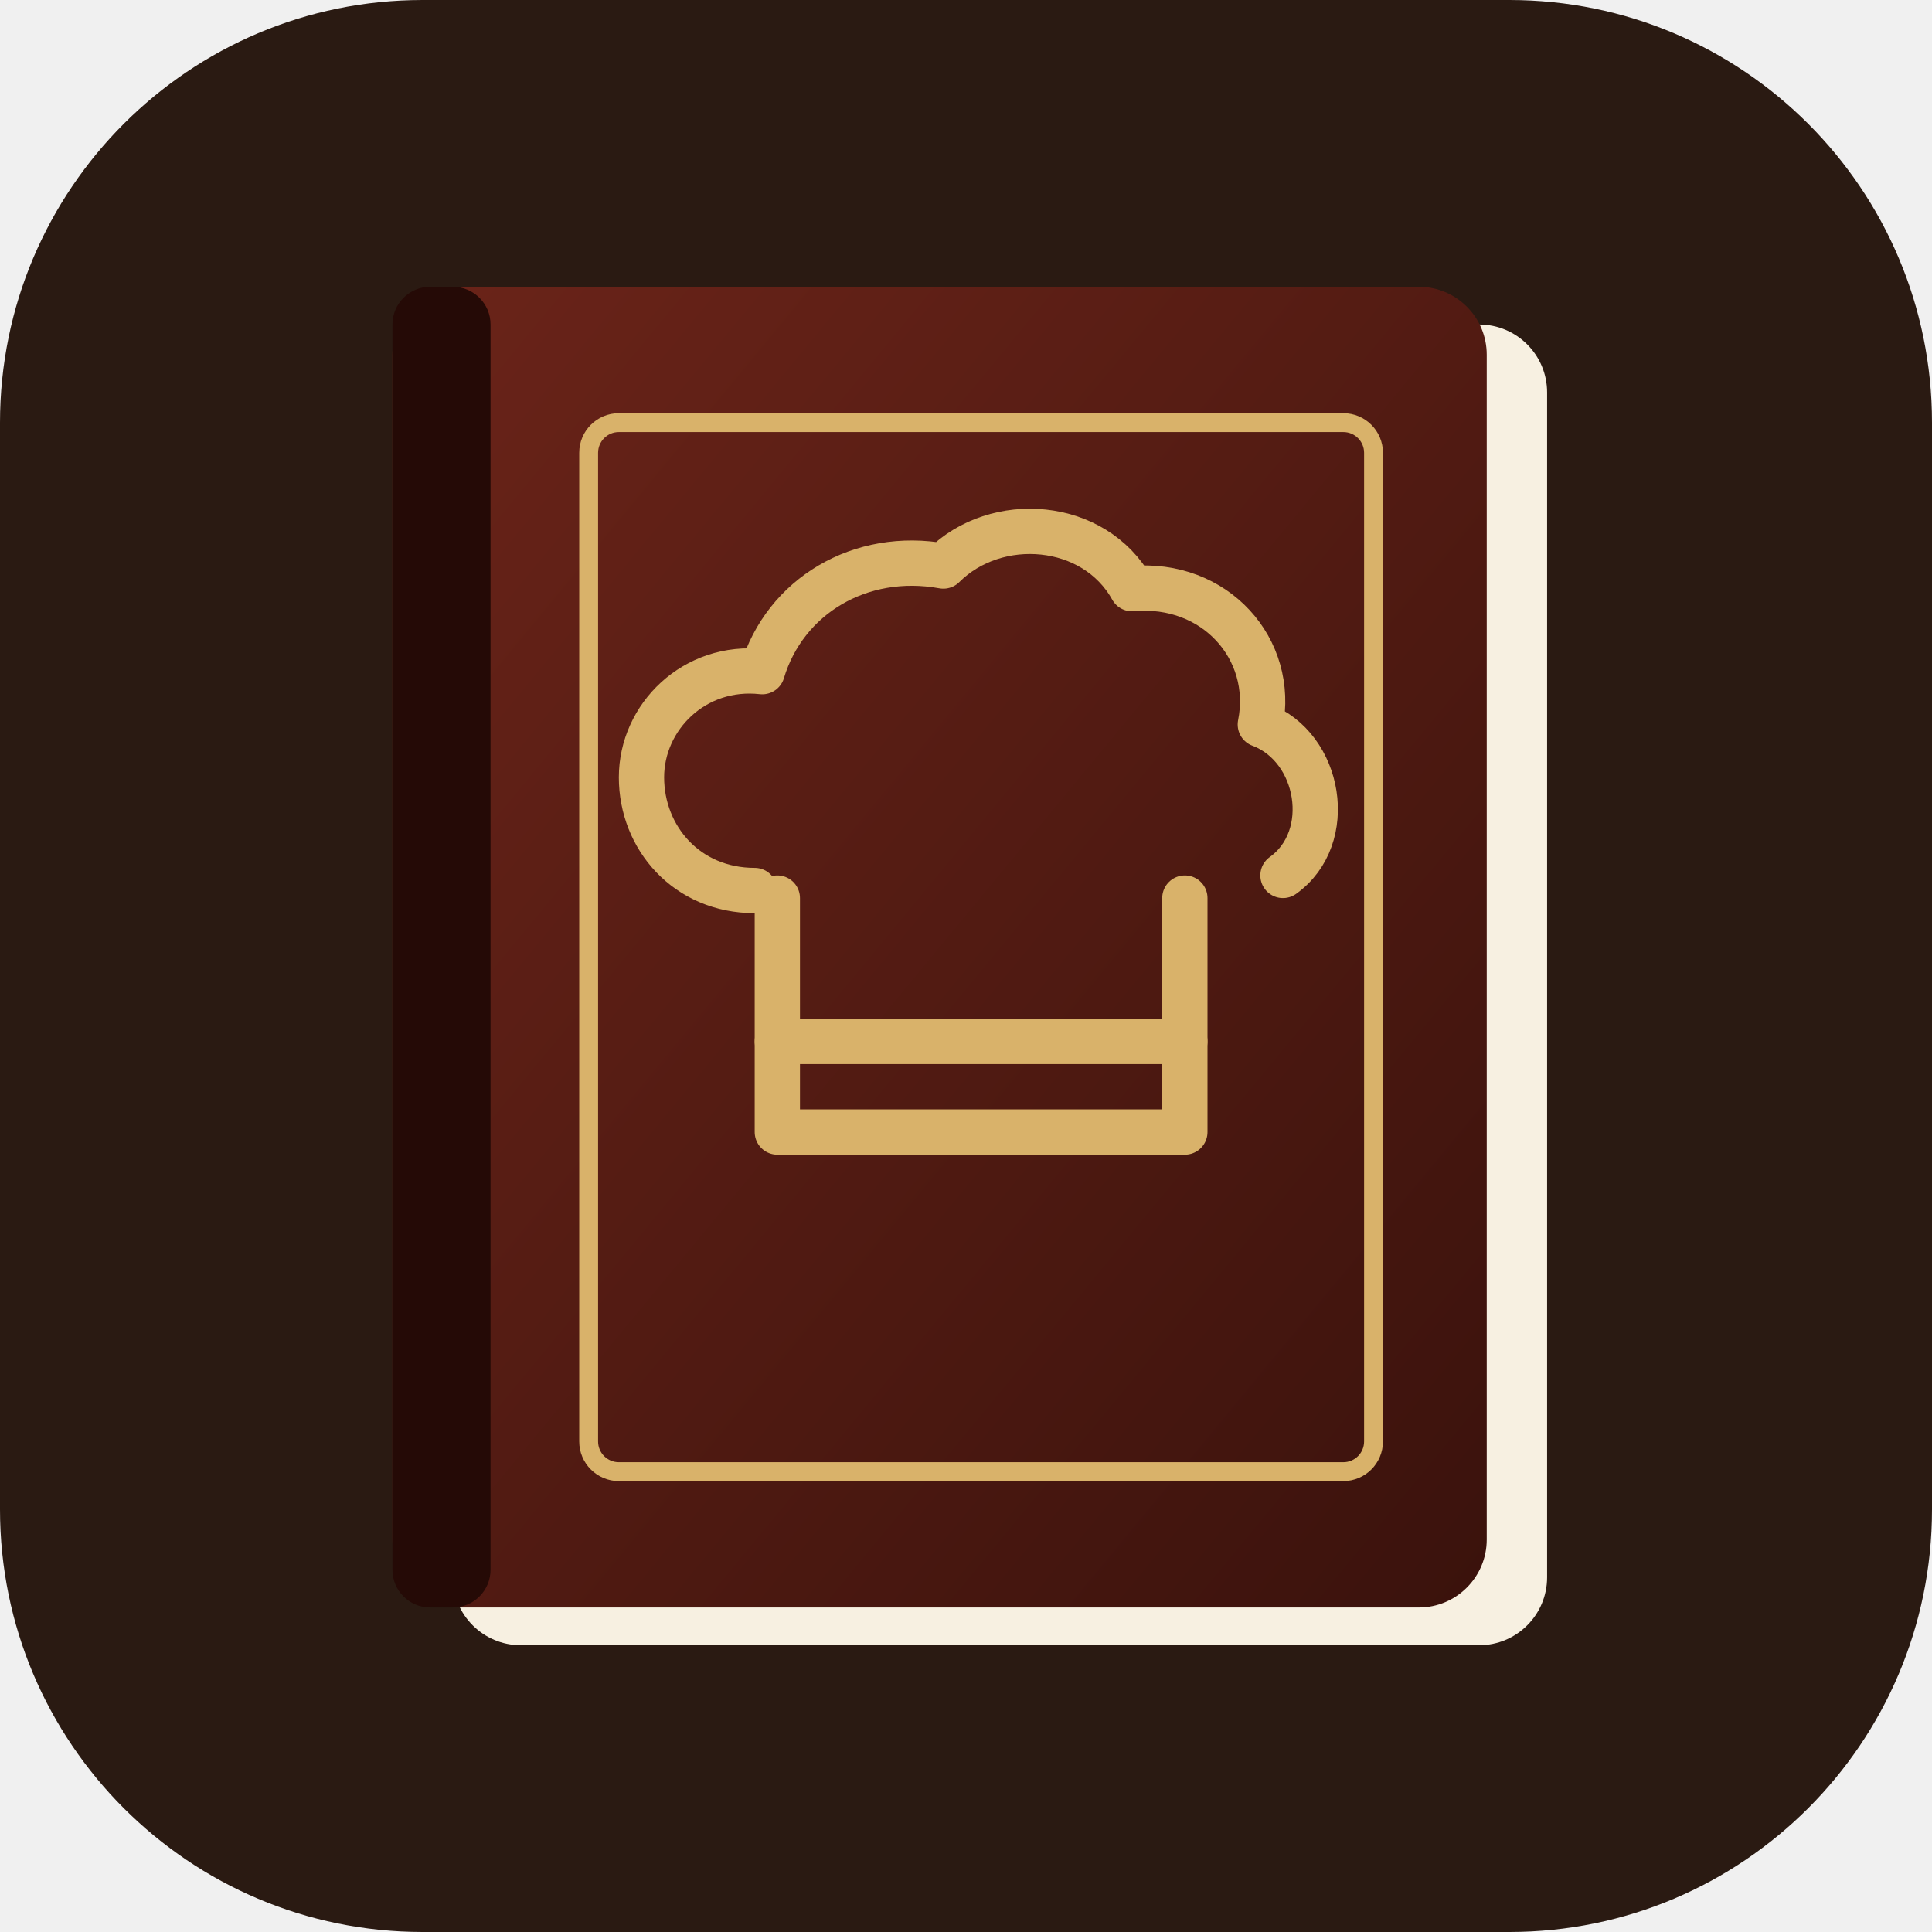
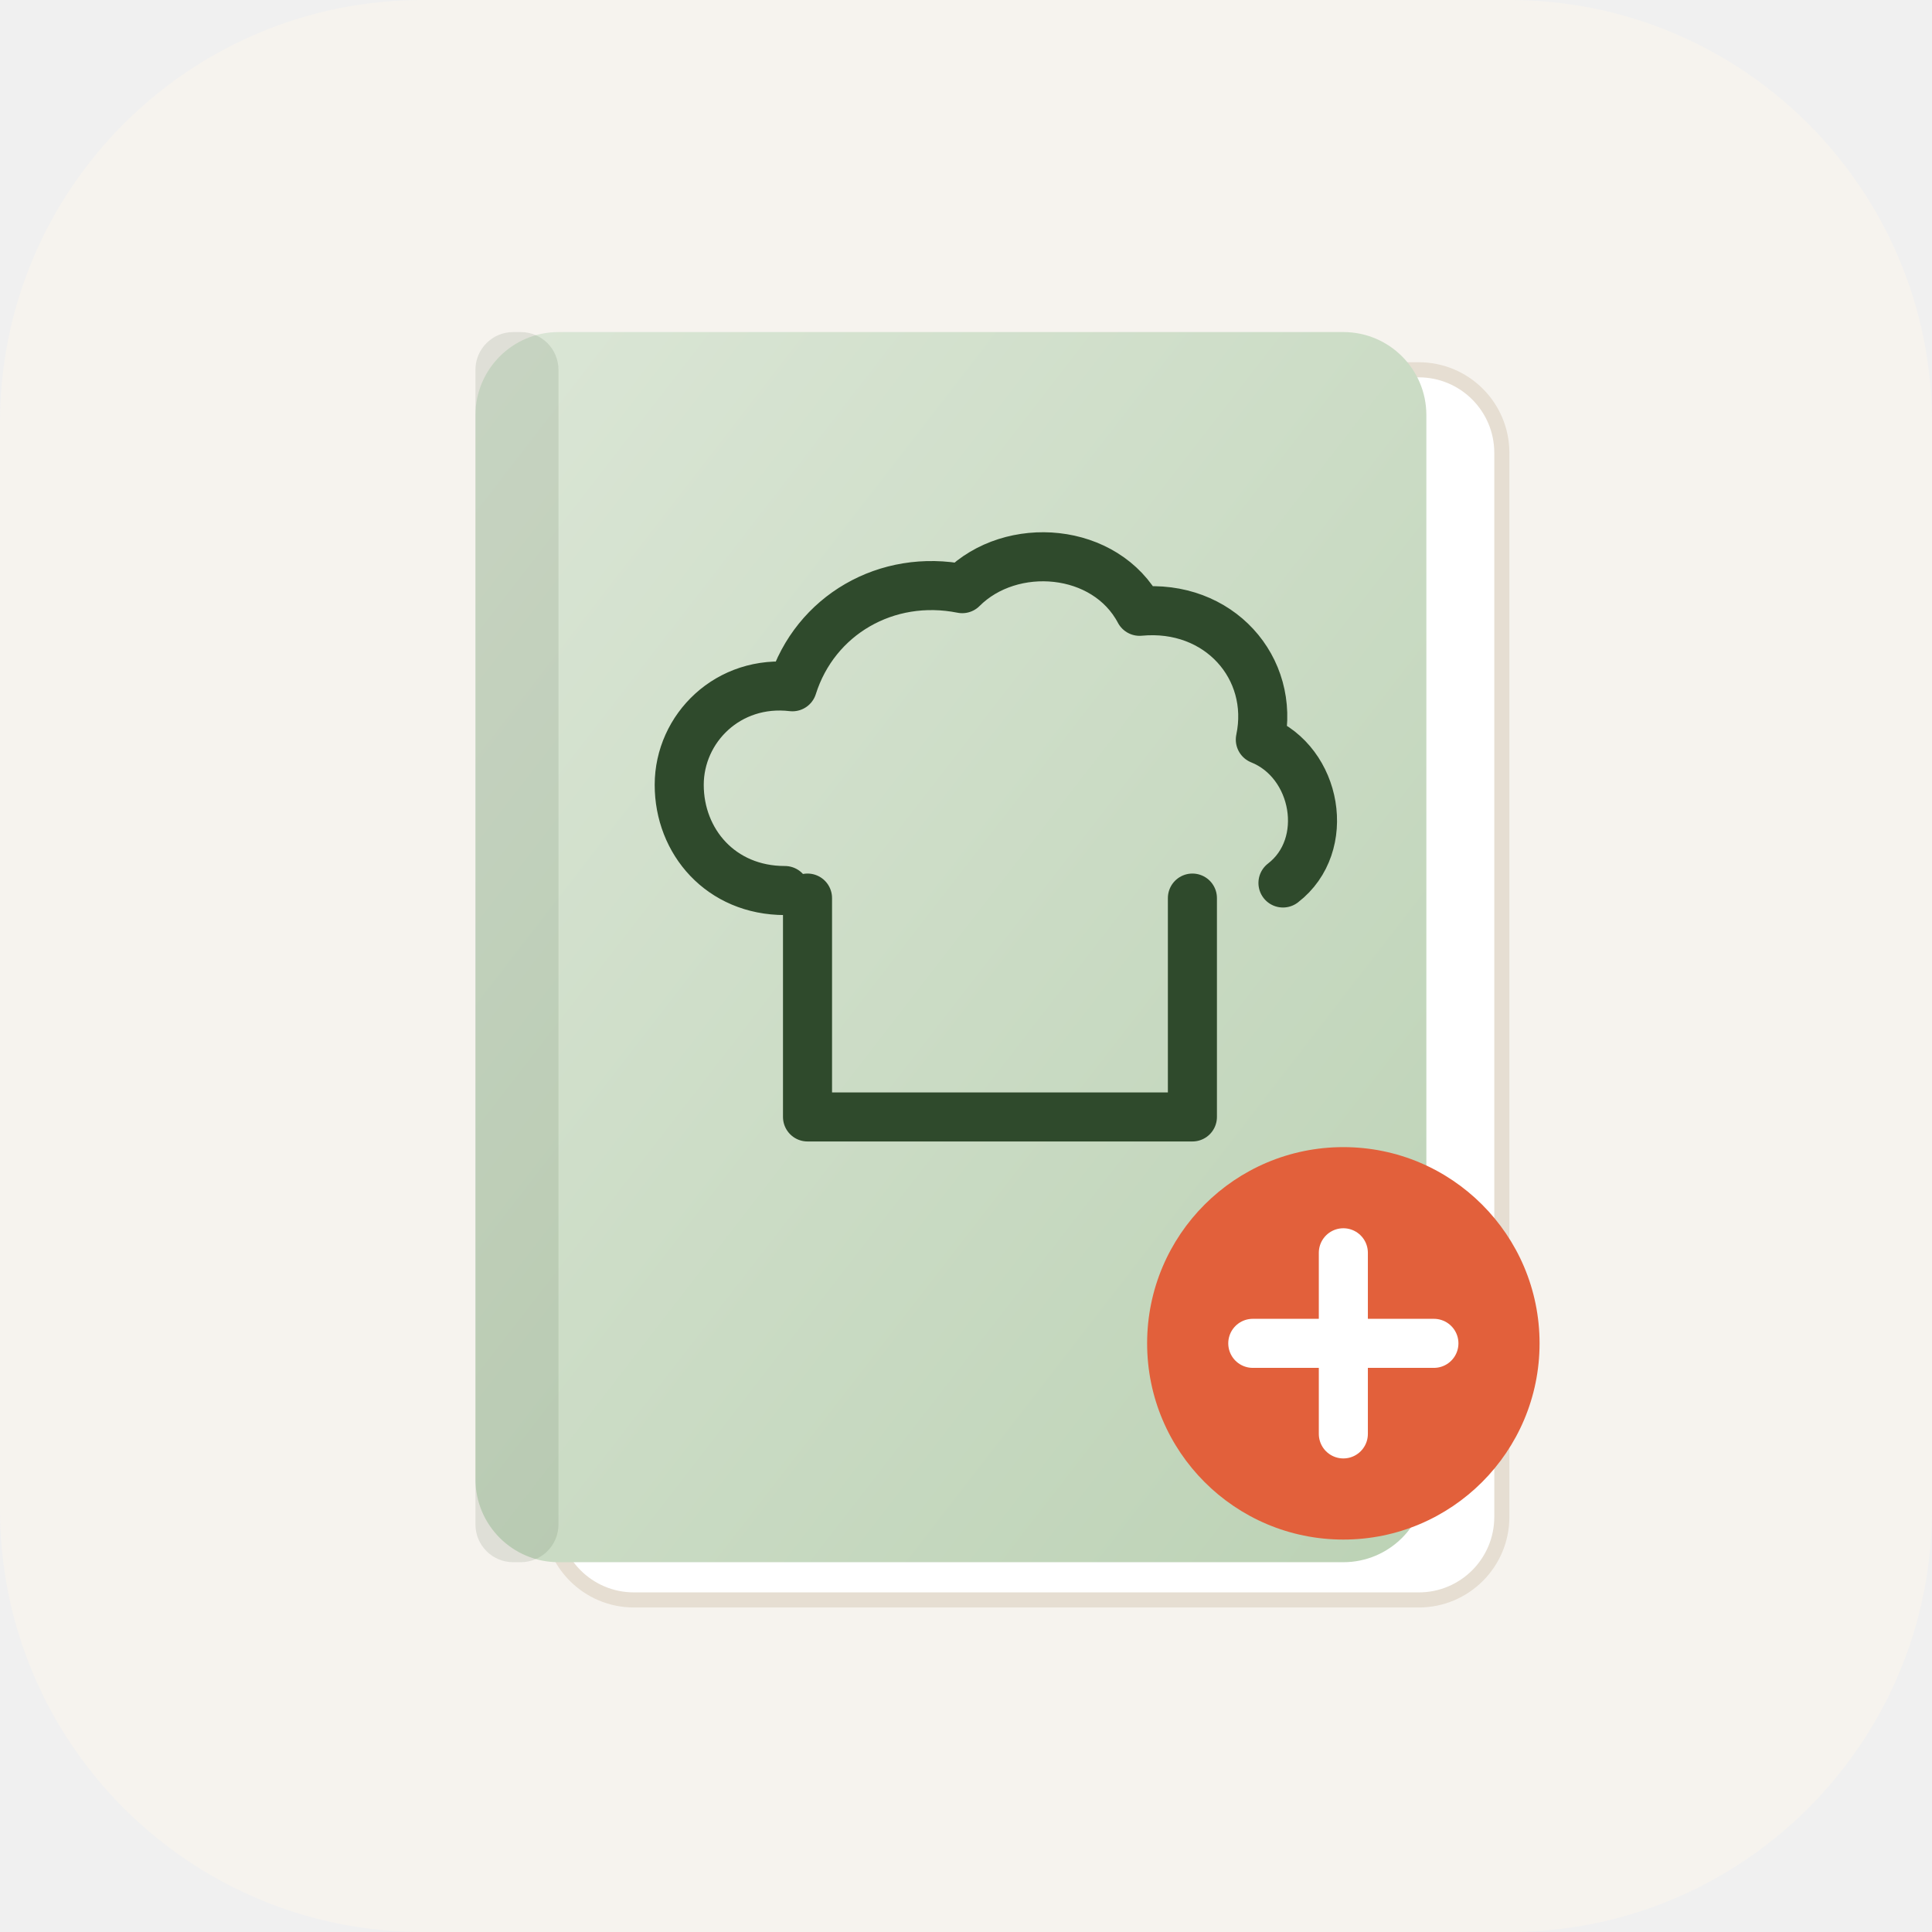
<svg xmlns="http://www.w3.org/2000/svg" viewBox="0 0 512 512">
  <defs>
-     <linearGradient id="l" x1="0" y1="0" x2="1" y2="1">
-       <stop offset="0" stop-color="#6b2419" />
-       <stop offset="1" stop-color="#3a120c" />
+     <linearGradient id="c" x1="0" y1="0" x2="1" y2="1">
+       <stop offset="0" stop-color="#dbe6d6" />
+       <stop offset="1" stop-color="#bcd2b5" />
    </linearGradient>
  </defs>
-   <rect width="512" height="512" rx="112" fill="#2a1a12" />
-   <rect x="120" y="86" width="290" height="350" rx="18" fill="#f7f0e1" />
-   <rect x="104" y="76" width="290" height="350" rx="18" fill="url(#l)" />
-   <rect x="104" y="76" width="26" height="350" rx="10" fill="#250a06" />
-   <rect x="156" y="112" width="208" height="278" rx="8" fill="none" stroke="#d9b26a" stroke-width="5" />
-   <g fill="none" stroke="#d9b26a" stroke-width="12" stroke-linecap="round" stroke-linejoin="round">
-     <path d="M200 236c-18 0-30-14-30-30s14-30 32-28c6-20 26-32 48-28 14-14 40-12 50 6 22-2 38 16 34 36 16 6 20 30 6 40" />
-     <path d="M206 238v62h108v-62" />
-     <path d="M206 276h108" />
+   <rect width="512" height="512" rx="112" fill="#f6f3ee" />
+   <rect x="146" y="98" width="252" height="326" rx="22" fill="#ffffff" stroke="#e6ded2" stroke-width="4" />
+   <rect x="126" y="88" width="252" height="326" rx="22" fill="url(#c)" />
+   <rect x="126" y="88" width="22" height="326" rx="10" fill="#2f4a2c" opacity=".12" />
+   <g fill="none" stroke="#2f4a2c" stroke-width="13" stroke-linecap="round" stroke-linejoin="round">
+     <path d="M208 236c-17 0-28-13-28-28s13-28 30-26c6-19 25-30 45-26 13-13 38-11 47 6 21-2 36 15 32 34 15 6 19 28 6 38" />
+     <path d="M214 238v58h102v-58" />
  </g>
+   <circle cx="356" cy="356" r="52" fill="#e2603b" />
+   <path d="M356 332v48M332 356h48" stroke="#fff" stroke-width="13" stroke-linecap="round" />
</svg>
